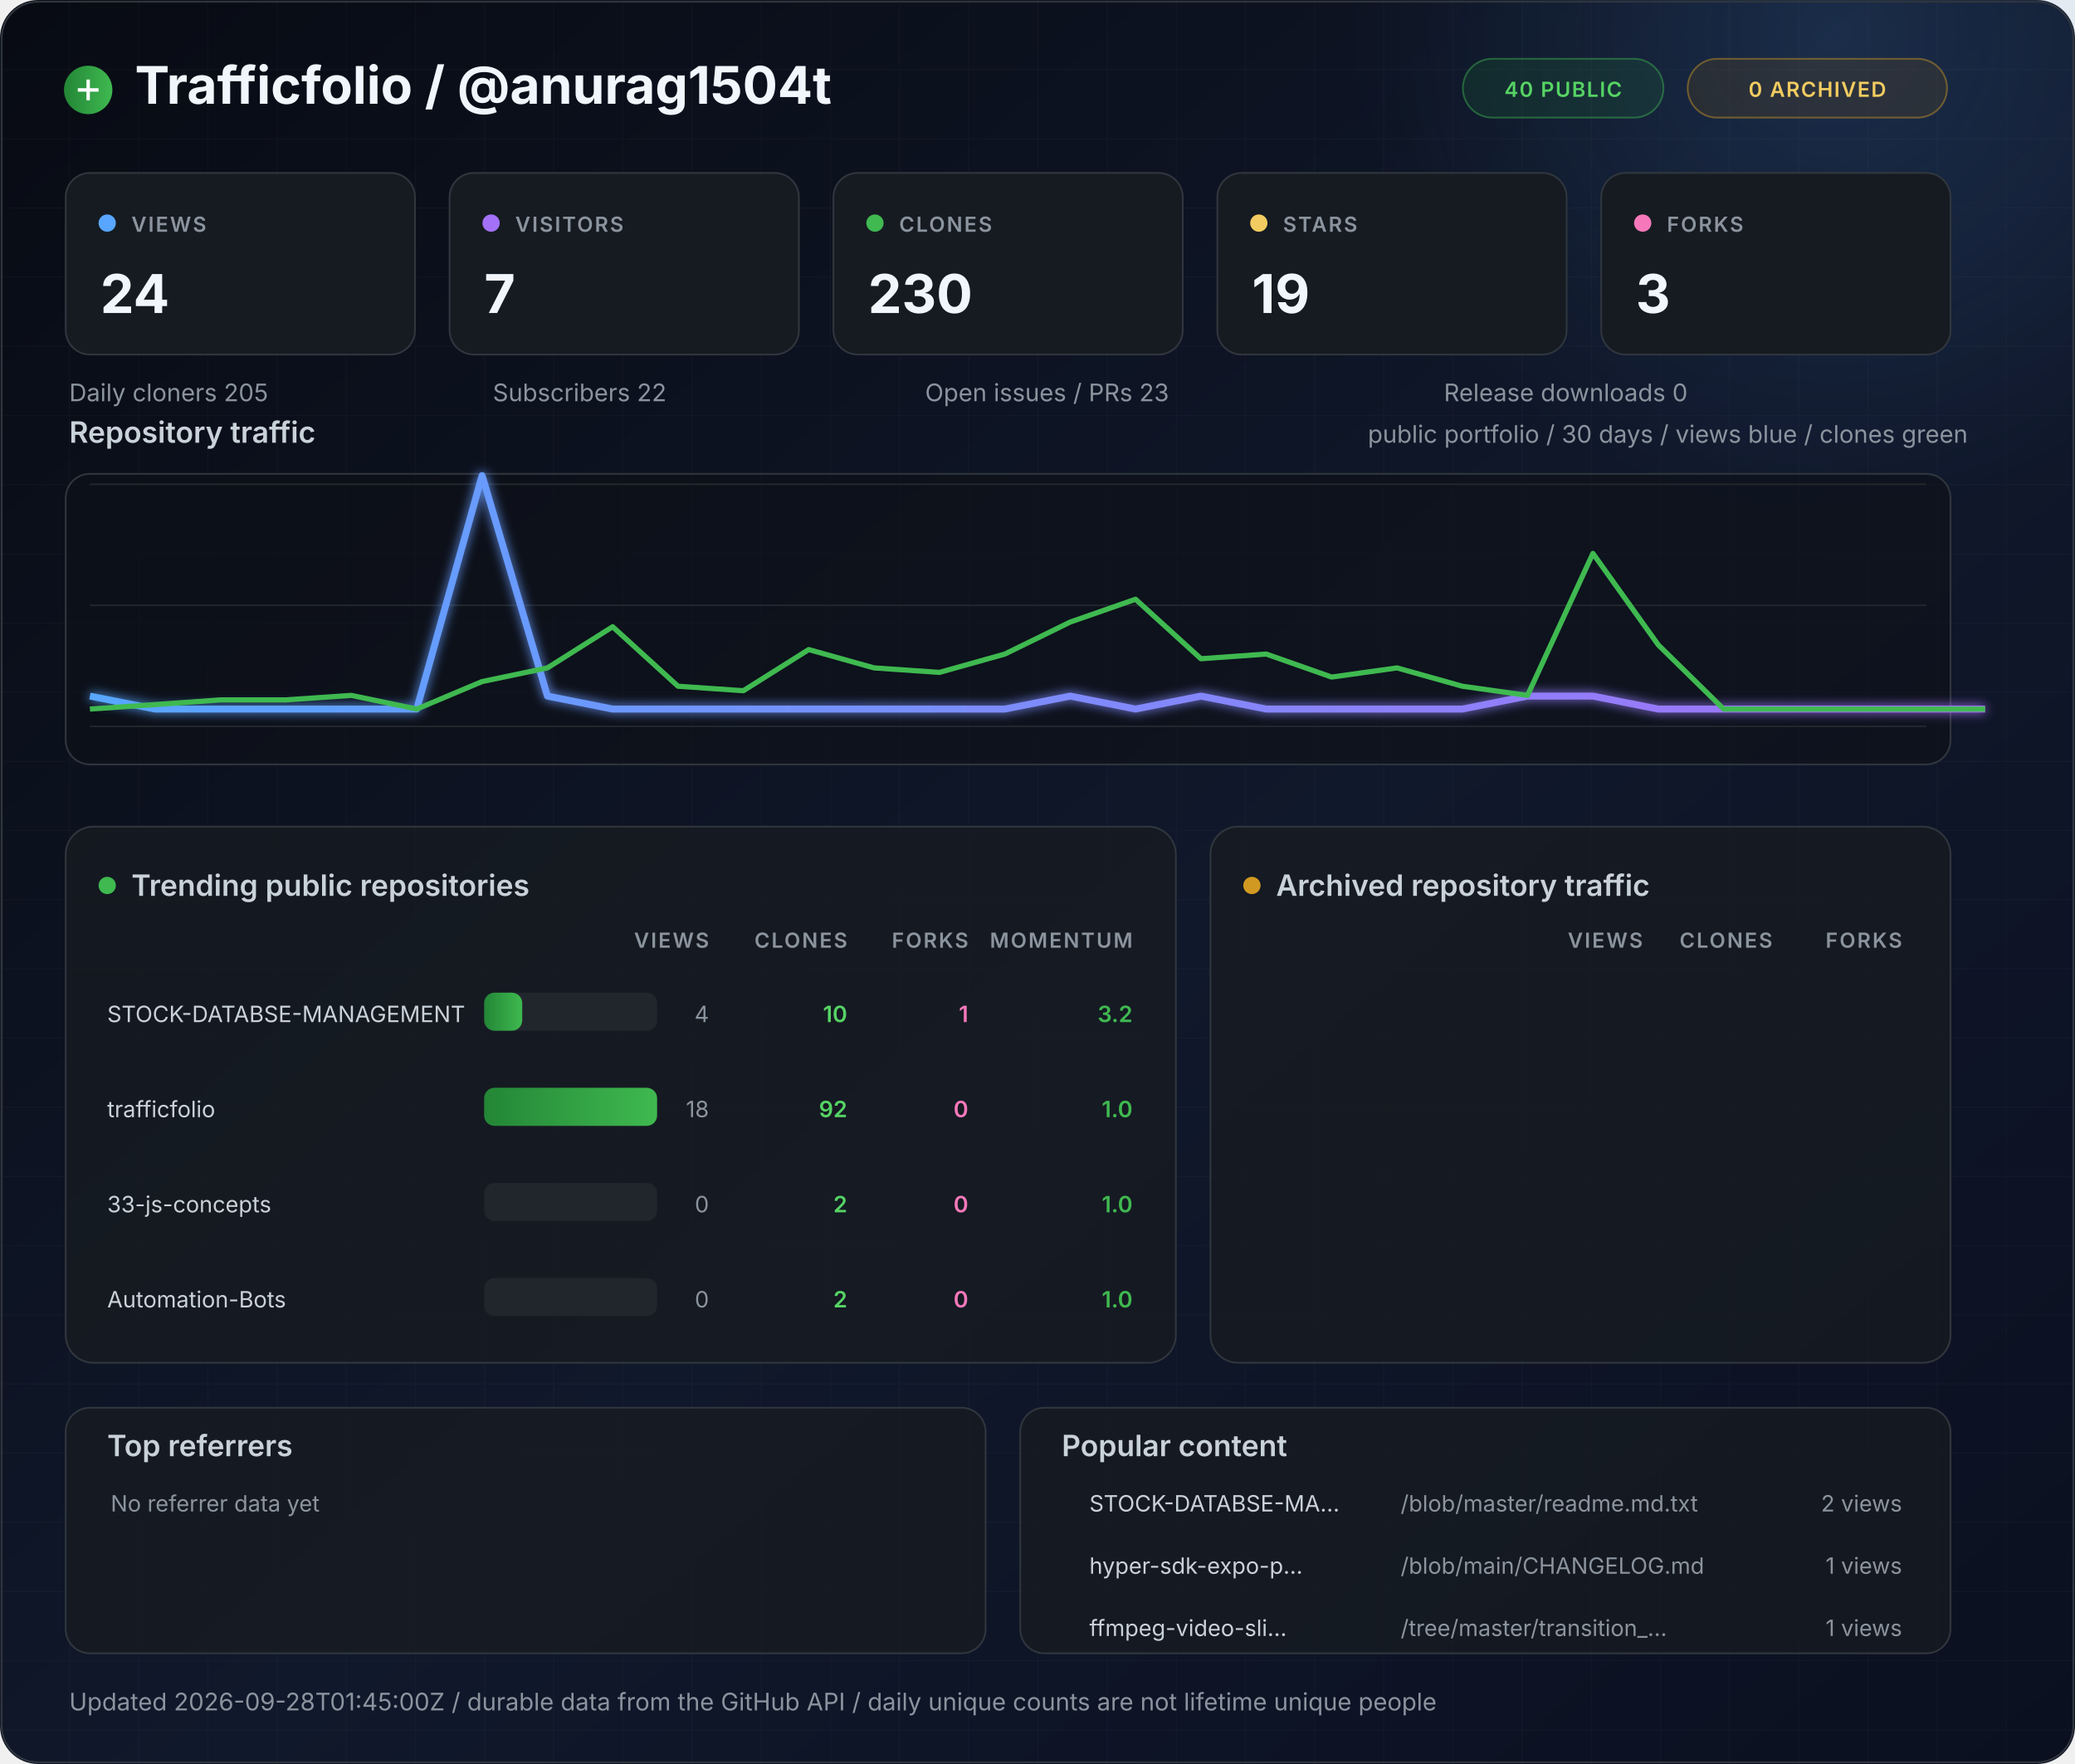
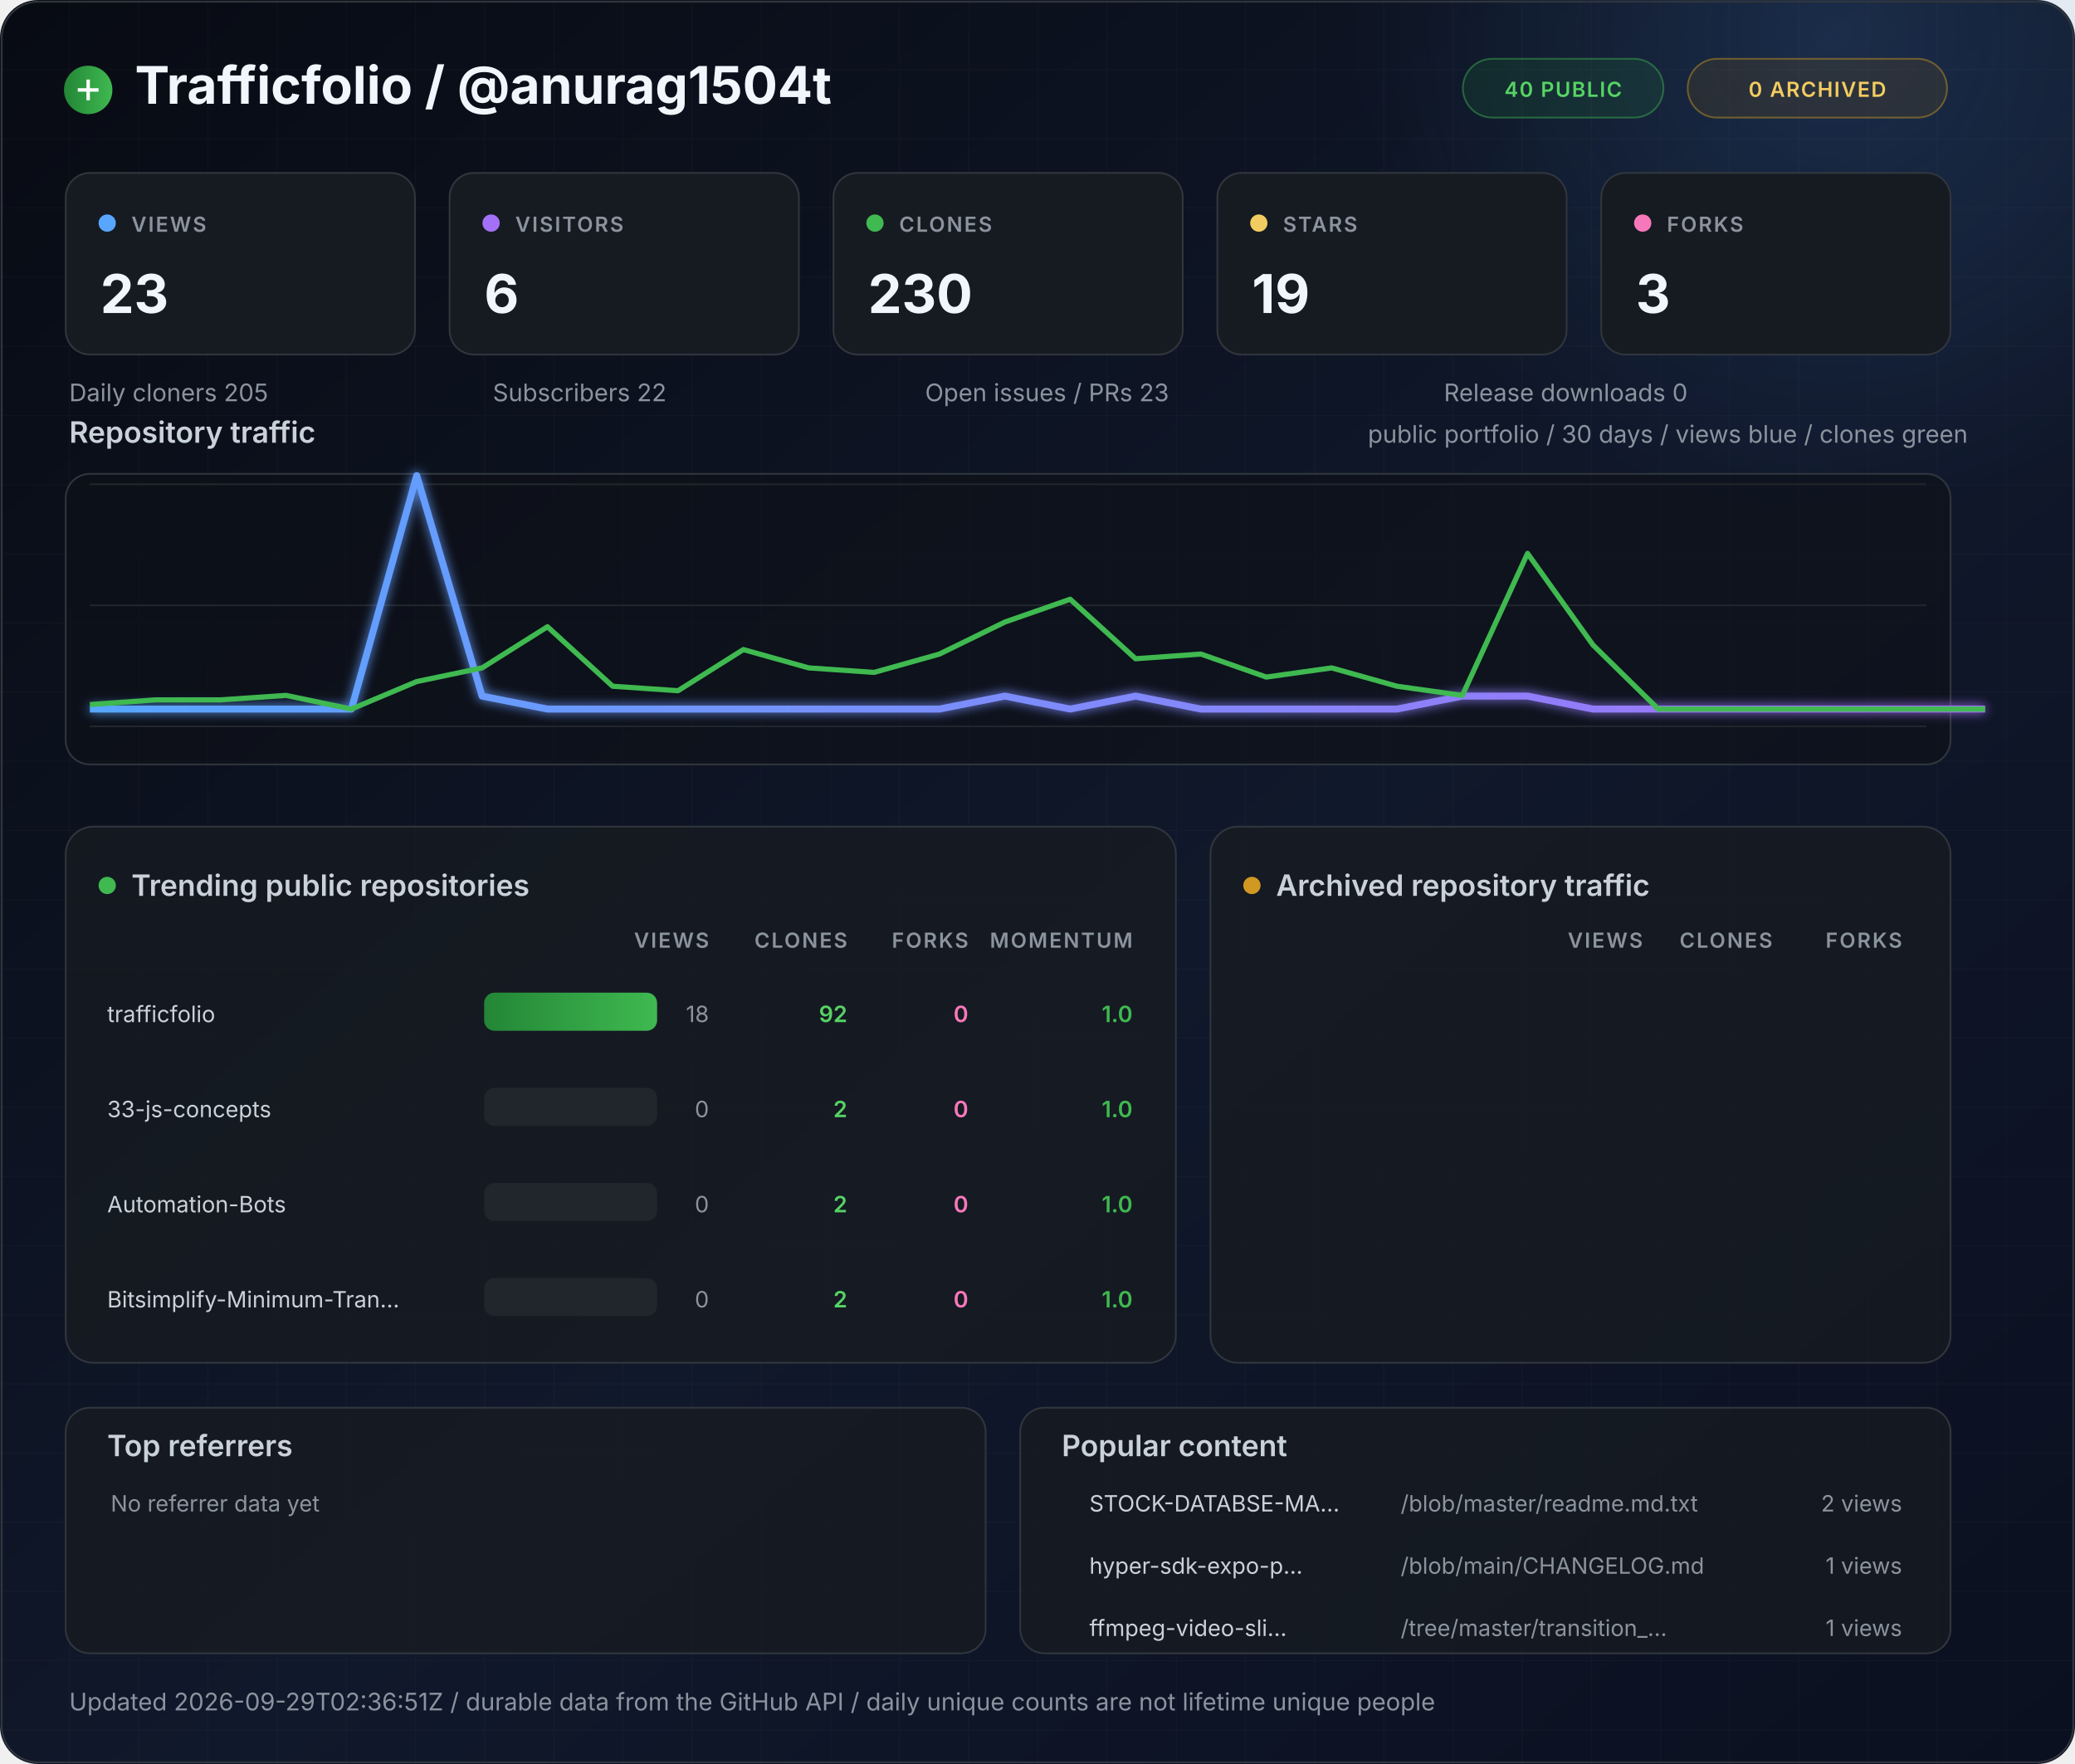
<svg xmlns="http://www.w3.org/2000/svg" width="1200" height="1020" viewBox="0 0 1200 1020" role="img" aria-label="Trafficfolio GitHub analytics dashboard for anurag1504t">
  <defs>
    <linearGradient id="bg" x1="0" y1="0" x2="1" y2="1">
      <stop stop-color="#080b13" />
      <stop offset=".55" stop-color="#10182b" />
      <stop offset="1" stop-color="#0b1020" />
    </linearGradient>
    <linearGradient id="line" x1="0" y1="0" x2="1" y2="0">
      <stop stop-color="#58a6ff" />
      <stop offset="1" stop-color="#a371f7" />
    </linearGradient>
    <linearGradient id="bar" x1="0" y1="0" x2="1" y2="0">
      <stop stop-color="#238636" />
      <stop offset="1" stop-color="#3fb950" />
    </linearGradient>
    <linearGradient id="archiveBar" x1="0" y1="0" x2="1" y2="0">
      <stop stop-color="#9e6a03" />
      <stop offset="1" stop-color="#f2cc60" />
    </linearGradient>
    <radialGradient id="ambient">
      <stop stop-color="#58a6ff" stop-opacity=".16" />
      <stop offset="1" stop-color="#58a6ff" stop-opacity="0" />
    </radialGradient>
    <pattern id="grid" width="40" height="40" patternUnits="userSpaceOnUse">
      <path d="M40 0H0V40" fill="none" stroke="#ffffff" stroke-opacity=".025" />
    </pattern>
    <filter id="glow">
      <feGaussianBlur stdDeviation="3" result="b" />
      <feMerge>
        <feMergeNode in="b" />
        <feMergeNode in="SourceGraphic" />
      </feMerge>
    </filter>
    <style>
    .title{font:750 30px -apple-system,BlinkMacSystemFont,"Segoe UI",sans-serif;fill:#f0f6fc}
    .subtitle{font:14px -apple-system,BlinkMacSystemFont,"Segoe UI",sans-serif;fill:#8b949e}
    .label{font:600 12px -apple-system,BlinkMacSystemFont,"Segoe UI",sans-serif;fill:#8b949e;letter-spacing:1px}
    .metric{font:700 31px -apple-system,BlinkMacSystemFont,"Segoe UI",sans-serif;fill:#f0f6fc}
    .section{font:600 17px -apple-system,BlinkMacSystemFont,"Segoe UI",sans-serif;fill:#c9d1d9}
    .repo,.value,.trend,.archive,.clone,.fork{font:13px -apple-system,BlinkMacSystemFont,"Segoe UI",sans-serif;fill:#c9d1d9}
    .value{fill:#8b949e} .trend{fill:#3fb950;font-weight:600} .archive{fill:#d29922}
    .clone{fill:#56d364;font-weight:600} .fork{fill:#f778ba;font-weight:600}
    .pill{font:600 12px -apple-system,BlinkMacSystemFont,"Segoe UI",sans-serif;letter-spacing:.7px}
  </style>
  </defs>
  <rect width="1200" height="1020" rx="22" fill="url(#bg)" />
  <rect width="1200" height="1020" rx="22" fill="url(#grid)" />
  <circle cx="1060" cy="20" r="280" fill="url(#ambient)" />
  <rect x="1" y="1" width="1198" height="1018" rx="21" fill="none" stroke="#30363d" />
  <circle cx="51" cy="52" r="14" fill="url(#bar)" />
  <path d="M45 52h12M51 46v12" stroke="#fff" stroke-width="2" />
  <text x="78" y="60" class="title">Trafficfolio / @anurag1504t</text>
  <rect x="846" y="34" width="116" height="34" rx="17" fill="#238636" fill-opacity=".16" stroke="#3fb950" stroke-opacity=".45" />
  <text x="904" y="56" text-anchor="middle" class="pill" fill="#56d364">40 PUBLIC</text>
  <rect x="976" y="34" width="150" height="34" rx="17" fill="#9e6a03" fill-opacity=".14" stroke="#d29922" stroke-opacity=".45" />
  <text x="1051" y="56" text-anchor="middle" class="pill" fill="#f2cc60">0 ARCHIVED</text>
  <rect x="38" y="100" width="202" height="105" rx="14" fill="#161b22" stroke="#30363d" />
  <circle cx="62" cy="129" r="5" fill="#58a6ff" />
  <text x="76" y="134" class="label">VIEWS</text>
-   <text x="58" y="181" class="metric">24</text>
+   <text x="58" y="181" class="metric">23</text>
  <rect x="260" y="100" width="202" height="105" rx="14" fill="#161b22" stroke="#30363d" />
  <circle cx="284" cy="129" r="5" fill="#a371f7" />
  <text x="298" y="134" class="label">VISITORS</text>
-   <text x="280" y="181" class="metric">7</text>
+   <text x="280" y="181" class="metric">6</text>
  <rect x="482" y="100" width="202" height="105" rx="14" fill="#161b22" stroke="#30363d" />
  <circle cx="506" cy="129" r="5" fill="#3fb950" />
  <text x="520" y="134" class="label">CLONES</text>
  <text x="502" y="181" class="metric">230</text>
  <rect x="704" y="100" width="202" height="105" rx="14" fill="#161b22" stroke="#30363d" />
  <circle cx="728" cy="129" r="5" fill="#f2cc60" />
  <text x="742" y="134" class="label">STARS</text>
  <text x="724" y="181" class="metric">19</text>
  <rect x="926" y="100" width="202" height="105" rx="14" fill="#161b22" stroke="#30363d" />
  <circle cx="950" cy="129" r="5" fill="#f778ba" />
  <text x="964" y="134" class="label">FORKS</text>
  <text x="946" y="181" class="metric">3</text>
  <text x="40" y="232" class="subtitle">Daily cloners 205</text>
  <text x="285" y="232" class="subtitle">Subscribers 22</text>
  <text x="535" y="232" class="subtitle">Open issues / PRs 23</text>
  <text x="835" y="232" class="subtitle">Release downloads 0</text>
  <text x="40" y="256" class="section">Repository traffic</text>
  <text x="1138" y="256" text-anchor="end" class="subtitle">public portfolio / 30 days / views blue / clones green</text>
  <rect x="38" y="274" width="1090" height="168" rx="14" fill="#0d1117" fill-opacity=".62" stroke="#30363d" />
  <line x1="52" y1="420" x2="1114" y2="420" stroke="#21262d" />
  <line x1="52" y1="350" x2="1114" y2="350" stroke="#21262d" />
  <line x1="52" y1="280" x2="1114" y2="280" stroke="#21262d" />
-   <polyline points="52.0,402.5 89.8,410.0 127.6,410.0 165.4,410.0 203.2,410.0 241.0,410.0 278.8,275.0 316.6,402.5 354.3,410.0 392.1,410.0 429.9,410.0 467.7,410.0 505.5,410.0 543.3,410.0 581.1,410.0 618.9,402.5 656.7,410.0 694.5,402.5 732.3,410.0 770.1,410.0 807.9,410.0 845.7,410.0 883.4,402.5 921.2,402.5 959.0,410.0 996.8,410.0 1034.6,410.0 1072.4,410.0 1110.2,410.0 1148.0,410.0" fill="none" stroke="url(#line)" stroke-width="4" stroke-linejoin="round" filter="url(#glow)" />
-   <polyline points="52.0,410.0 89.8,407.4 127.6,404.7 165.4,404.7 203.2,402.1 241.0,410.0 278.8,394.1 316.6,386.2 354.3,362.4 392.1,396.8 429.9,399.4 467.7,375.6 505.5,386.2 543.3,388.8 581.1,378.2 618.9,359.7 656.7,346.5 694.5,380.9 732.3,378.2 770.1,391.5 807.9,386.2 845.7,396.8 883.4,402.1 921.2,320.0 959.0,372.9 996.8,410.0 1034.6,410.0 1072.4,410.0 1110.2,410.0 1148.0,410.0" fill="none" stroke="#3fb950" stroke-width="3" stroke-linejoin="round" />
+   <polyline points="52.0,410.0 89.8,410.0 127.6,410.0 165.4,410.0 203.2,410.0 241.0,275.0 278.8,402.5 316.6,410.0 354.3,410.0 392.1,410.0 429.9,410.0 467.7,410.0 505.5,410.0 543.3,410.0 581.1,402.5 618.9,410.0 656.7,402.5 694.5,410.0 732.3,410.0 770.1,410.0 807.9,410.0 845.7,402.5 883.4,402.5 921.2,410.0 959.0,410.0 996.8,410.0 1034.6,410.0 1072.4,410.0 1110.2,410.0 1148.0,410.0" fill="none" stroke="url(#line)" stroke-width="4" stroke-linejoin="round" filter="url(#glow)" />
+   <polyline points="52.0,407.4 89.8,404.7 127.6,404.7 165.4,402.1 203.2,410.0 241.0,394.1 278.8,386.2 316.6,362.4 354.3,396.8 392.1,399.4 429.9,375.6 467.7,386.2 505.5,388.8 543.3,378.2 581.1,359.7 618.9,346.5 656.7,380.9 694.5,378.2 732.3,391.5 770.1,386.2 807.9,396.8 845.7,402.1 883.4,320.0 921.2,372.9 959.0,410.0 996.8,410.0 1034.6,410.0 1072.4,410.0 1110.2,410.0 1148.0,410.0" fill="none" stroke="#3fb950" stroke-width="3" stroke-linejoin="round" />
  <rect x="38" y="478" width="642" height="310" rx="16" fill="#161b22" fill-opacity=".82" stroke="#30363d" />
  <circle cx="62" cy="512" r="5" fill="#3fb950" />
  <text x="76" y="518" class="section">Trending public repositories</text>
  <text x="410" y="548" text-anchor="end" class="label">VIEWS</text>
  <text x="490" y="548" text-anchor="end" class="label">CLONES</text>
  <text x="560" y="548" text-anchor="end" class="label">FORKS</text>
  <text x="655" y="548" text-anchor="end" class="label">MOMENTUM</text>
-   <text x="62" y="591" class="repo">STOCK-DATABSE-MANAGEMENT</text>
+   <text x="62" y="591" class="repo">trafficfolio</text>
  <rect x="280" y="574" width="100" height="22" rx="6" fill="#21262d" />
-   <rect x="280" y="574" width="22" height="22" rx="6" fill="url(#bar)" />
-   <text x="410" y="591" text-anchor="end" class="value">4</text>
-   <text x="490" y="591" text-anchor="end" class="clone">10</text>
-   <text x="560" y="591" text-anchor="end" class="fork">1</text>
-   <text x="655" y="591" text-anchor="end" class="trend">3.2</text>
-   <text x="62" y="646" class="repo">trafficfolio</text>
+   <rect x="280" y="574" width="100" height="22" rx="6" fill="url(#bar)" />
+   <text x="410" y="591" text-anchor="end" class="value">18</text>
+   <text x="490" y="591" text-anchor="end" class="clone">92</text>
+   <text x="560" y="591" text-anchor="end" class="fork">0</text>
+   <text x="655" y="591" text-anchor="end" class="trend">1.0</text>
+   <text x="62" y="646" class="repo">33-js-concepts</text>
  <rect x="280" y="629" width="100" height="22" rx="6" fill="#21262d" />
-   <rect x="280" y="629" width="100" height="22" rx="6" fill="url(#bar)" />
-   <text x="410" y="646" text-anchor="end" class="value">18</text>
-   <text x="490" y="646" text-anchor="end" class="clone">92</text>
+   <rect x="280" y="629" width="0" height="22" rx="6" fill="url(#bar)" />
+   <text x="410" y="646" text-anchor="end" class="value">0</text>
+   <text x="490" y="646" text-anchor="end" class="clone">2</text>
  <text x="560" y="646" text-anchor="end" class="fork">0</text>
  <text x="655" y="646" text-anchor="end" class="trend">1.0</text>
-   <text x="62" y="701" class="repo">33-js-concepts</text>
+   <text x="62" y="701" class="repo">Automation-Bots</text>
  <rect x="280" y="684" width="100" height="22" rx="6" fill="#21262d" />
  <rect x="280" y="684" width="0" height="22" rx="6" fill="url(#bar)" />
  <text x="410" y="701" text-anchor="end" class="value">0</text>
  <text x="490" y="701" text-anchor="end" class="clone">2</text>
  <text x="560" y="701" text-anchor="end" class="fork">0</text>
  <text x="655" y="701" text-anchor="end" class="trend">1.0</text>
-   <text x="62" y="756" class="repo">Automation-Bots</text>
+   <text x="62" y="756" class="repo">Bitsimplify-Minimum-Tran...</text>
  <rect x="280" y="739" width="100" height="22" rx="6" fill="#21262d" />
  <rect x="280" y="739" width="0" height="22" rx="6" fill="url(#bar)" />
  <text x="410" y="756" text-anchor="end" class="value">0</text>
  <text x="490" y="756" text-anchor="end" class="clone">2</text>
  <text x="560" y="756" text-anchor="end" class="fork">0</text>
  <text x="655" y="756" text-anchor="end" class="trend">1.0</text>
  <rect x="700" y="478" width="428" height="310" rx="16" fill="#161b22" fill-opacity=".82" stroke="#30363d" />
  <circle cx="724" cy="512" r="5" fill="#d29922" />
  <text x="738" y="518" class="section">Archived repository traffic</text>
  <text x="950" y="548" text-anchor="end" class="label">VIEWS</text>
  <text x="1025" y="548" text-anchor="end" class="label">CLONES</text>
  <text x="1100" y="548" text-anchor="end" class="label">FORKS</text>
  <rect x="38" y="814" width="532" height="142" rx="14" fill="#161b22" fill-opacity=".82" stroke="#30363d" />
  <text x="62" y="842" class="section">Top referrers</text>
  <text x="64" y="874" class="value">No referrer data yet</text>
  <rect x="590" y="814" width="538" height="142" rx="14" fill="#161b22" fill-opacity=".82" stroke="#30363d" />
  <text x="614" y="842" class="section">Popular content</text>
  <text x="630" y="874" class="repo">STOCK-DATABSE-MA...</text>
  <text x="810" y="874" class="value">/blob/master/readme.md.txt</text>
  <text x="1100" y="874" text-anchor="end" class="value">2 views</text>
  <text x="630" y="910" class="repo">hyper-sdk-expo-p...</text>
  <text x="810" y="910" class="value">/blob/main/CHANGELOG.md</text>
  <text x="1100" y="910" text-anchor="end" class="value">1 views</text>
  <text x="630" y="946" class="repo">ffmpeg-video-sli...</text>
  <text x="810" y="946" class="value">/tree/master/transition_...</text>
  <text x="1100" y="946" text-anchor="end" class="value">1 views</text>
-   <text x="40" y="989" class="subtitle">Updated 2026-09-28T01:45:00Z / durable data from the GitHub API / daily unique counts are not lifetime unique people</text>
+   <text x="40" y="989" class="subtitle">Updated 2026-09-29T02:36:51Z / durable data from the GitHub API / daily unique counts are not lifetime unique people</text>
</svg>
